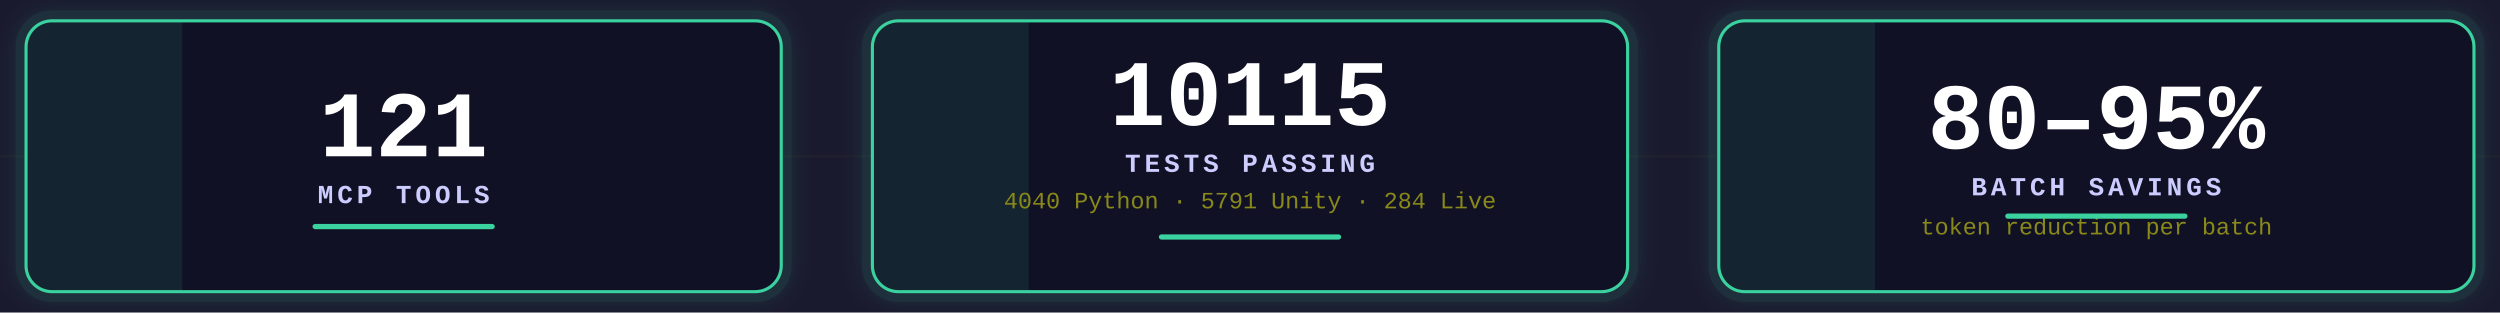
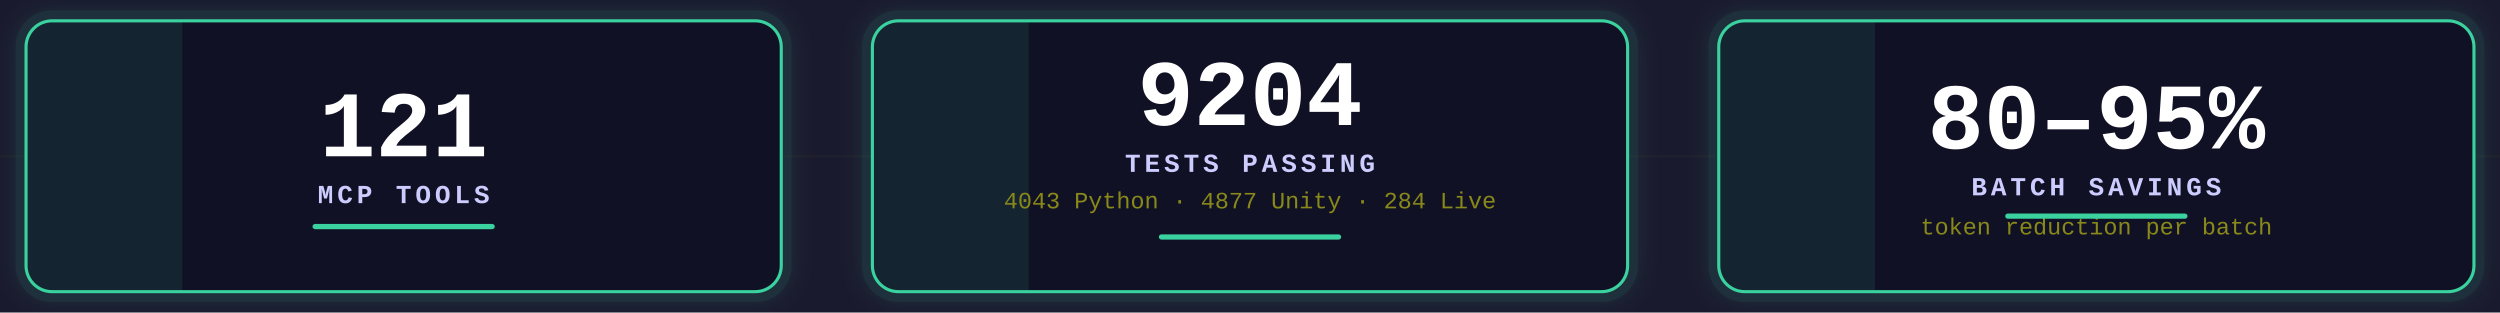
- <svg xmlns="http://www.w3.org/2000/svg" viewBox="0 0 960 120" width="960" height="120" role="img" aria-label="Unity MCP stats: 121 MCP tools, 10115 Tests (4040 Python + 5791 Unity + 284 Live), 80-95% Batch Savings">
+ <svg xmlns="http://www.w3.org/2000/svg" viewBox="0 0 960 120" width="960" height="120" role="img" aria-label="Unity MCP stats: 121 MCP tools, 9204 Tests (4043 Python + 4877 Unity + 284 Live), 80-95% Batch Savings">
  <defs>
    <filter id="sg" x="-25%" y="-30%" width="150%" height="160%">
      <feGaussianBlur stdDeviation="4" result="b" />
      <feMerge>
        <feMergeNode in="b" />
        <feMergeNode in="SourceGraphic" />
      </feMerge>
    </filter>
    <clipPath id="c1">
      <rect x="10" y="8" width="290" height="104" rx="10" />
    </clipPath>
    <clipPath id="c2">
      <rect x="335" y="8" width="290" height="104" rx="10" />
    </clipPath>
    <clipPath id="c3">
      <rect x="660" y="8" width="290" height="104" rx="10" />
    </clipPath>
  </defs>
  <rect width="960" height="120" fill="#1a1a2e" />
  <line x1="0" y1="60" x2="960" y2="60" stroke="#888919" stroke-opacity="0.05" stroke-width="1" />
  <rect x="10" y="8" width="290" height="104" rx="10" fill="none" stroke="#3ad29f" stroke-width="8" opacity="0.12" filter="url(#sg)">
    <animate attributeName="opacity" values="0.25;0.7;0.25" dur="3s" repeatCount="indefinite" begin="0s" />
  </rect>
  <rect x="10" y="8" width="290" height="104" rx="10" fill="#111125" />
  <rect x="10" y="8" width="290" height="104" rx="10" fill="none" stroke="#3ad29f" stroke-width="1.2" />
  <g clip-path="url(#c1)">
    <rect x="10" y="8" width="60" height="104" fill="#3ad29f" fill-opacity="0.10">
      <animateTransform attributeName="transform" type="translate" values="-100,0;400,0" dur="3s" repeatCount="indefinite" begin="0s" />
    </rect>
  </g>
  <text x="155" y="60" text-anchor="middle" font-family="ui-monospace,SFMono-Regular,'SF Mono',Menlo,Consolas,'Liberation Mono',monospace" font-size="36" font-weight="700" fill="#ffffff">121</text>
  <text x="155" y="78" text-anchor="middle" font-family="ui-monospace,SFMono-Regular,'SF Mono',Menlo,Consolas,'Liberation Mono',monospace" font-size="10" font-weight="700" fill="#ccccff" letter-spacing="1.5">MCP TOOLS</text>
  <rect x="120" y="86" width="70" height="2" rx="1" fill="#3ad29f">
    <animate attributeName="opacity" values="0.6;1;0.6" dur="2s" repeatCount="indefinite" begin="0s" />
  </rect>
  <rect x="335" y="8" width="290" height="104" rx="10" fill="none" stroke="#3ad29f" stroke-width="8" opacity="0.12" filter="url(#sg)">
    <animate attributeName="opacity" values="0.25;0.7;0.25" dur="3s" repeatCount="indefinite" begin="0.6s" />
  </rect>
  <rect x="335" y="8" width="290" height="104" rx="10" fill="#111125" />
  <rect x="335" y="8" width="290" height="104" rx="10" fill="none" stroke="#3ad29f" stroke-width="1.2" />
  <g clip-path="url(#c2)">
    <rect x="335" y="8" width="60" height="104" fill="#3ad29f" fill-opacity="0.10">
      <animateTransform attributeName="transform" type="translate" values="-100,0;400,0" dur="3s" repeatCount="indefinite" begin="0.5s" />
    </rect>
  </g>
-   <text x="480" y="48" text-anchor="middle" font-family="ui-monospace,SFMono-Regular,'SF Mono',Menlo,Consolas,'Liberation Mono',monospace" font-size="36" font-weight="700" fill="#ffffff">10115</text>
+   <text x="480" y="48" text-anchor="middle" font-family="ui-monospace,SFMono-Regular,'SF Mono',Menlo,Consolas,'Liberation Mono',monospace" font-size="36" font-weight="700" fill="#ffffff">9204</text>
  <text x="480" y="66" text-anchor="middle" font-family="ui-monospace,SFMono-Regular,'SF Mono',Menlo,Consolas,'Liberation Mono',monospace" font-size="10" font-weight="700" fill="#ccccff" letter-spacing="1.5">TESTS PASSING</text>
-   <text x="480" y="80" text-anchor="middle" font-family="ui-monospace,SFMono-Regular,'SF Mono',Menlo,Consolas,'Liberation Mono',monospace" font-size="9" fill="#888919">4040 Python · 5791 Unity · 284 Live</text>
+   <text x="480" y="80" text-anchor="middle" font-family="ui-monospace,SFMono-Regular,'SF Mono',Menlo,Consolas,'Liberation Mono',monospace" font-size="9" fill="#888919">4043 Python · 4877 Unity · 284 Live</text>
  <rect x="445" y="90" width="70" height="2" rx="1" fill="#3ad29f">
    <animate attributeName="opacity" values="0.6;1;0.6" dur="2s" repeatCount="indefinite" begin="0.4s" />
  </rect>
  <rect x="660" y="8" width="290" height="104" rx="10" fill="none" stroke="#3ad29f" stroke-width="8" opacity="0.12" filter="url(#sg)">
    <animate attributeName="opacity" values="0.25;0.7;0.25" dur="3s" repeatCount="indefinite" begin="1.2s" />
  </rect>
  <rect x="660" y="8" width="290" height="104" rx="10" fill="#111125" />
  <rect x="660" y="8" width="290" height="104" rx="10" fill="none" stroke="#3ad29f" stroke-width="1.2" />
  <g clip-path="url(#c3)">
    <rect x="660" y="8" width="60" height="104" fill="#3ad29f" fill-opacity="0.10">
      <animateTransform attributeName="transform" type="translate" values="-100,0;400,0" dur="3s" repeatCount="indefinite" begin="1.0s" />
    </rect>
  </g>
  <text x="805" y="57" text-anchor="middle" font-family="ui-monospace,SFMono-Regular,'SF Mono',Menlo,Consolas,'Liberation Mono',monospace" font-size="36" font-weight="700" fill="#ffffff">80–95%</text>
  <text x="805" y="75" text-anchor="middle" font-family="ui-monospace,SFMono-Regular,'SF Mono',Menlo,Consolas,'Liberation Mono',monospace" font-size="10" font-weight="700" fill="#ccccff" letter-spacing="1.5">BATCH SAVINGS</text>
  <text x="805" y="90" text-anchor="middle" font-family="ui-monospace,SFMono-Regular,'SF Mono',Menlo,Consolas,'Liberation Mono',monospace" font-size="9" fill="#888919">token reduction per batch</text>
  <rect x="770" y="82" width="70" height="2" rx="1" fill="#3ad29f">
    <animate attributeName="opacity" values="0.6;1;0.6" dur="2s" repeatCount="indefinite" begin="0.8s" />
  </rect>
</svg>
